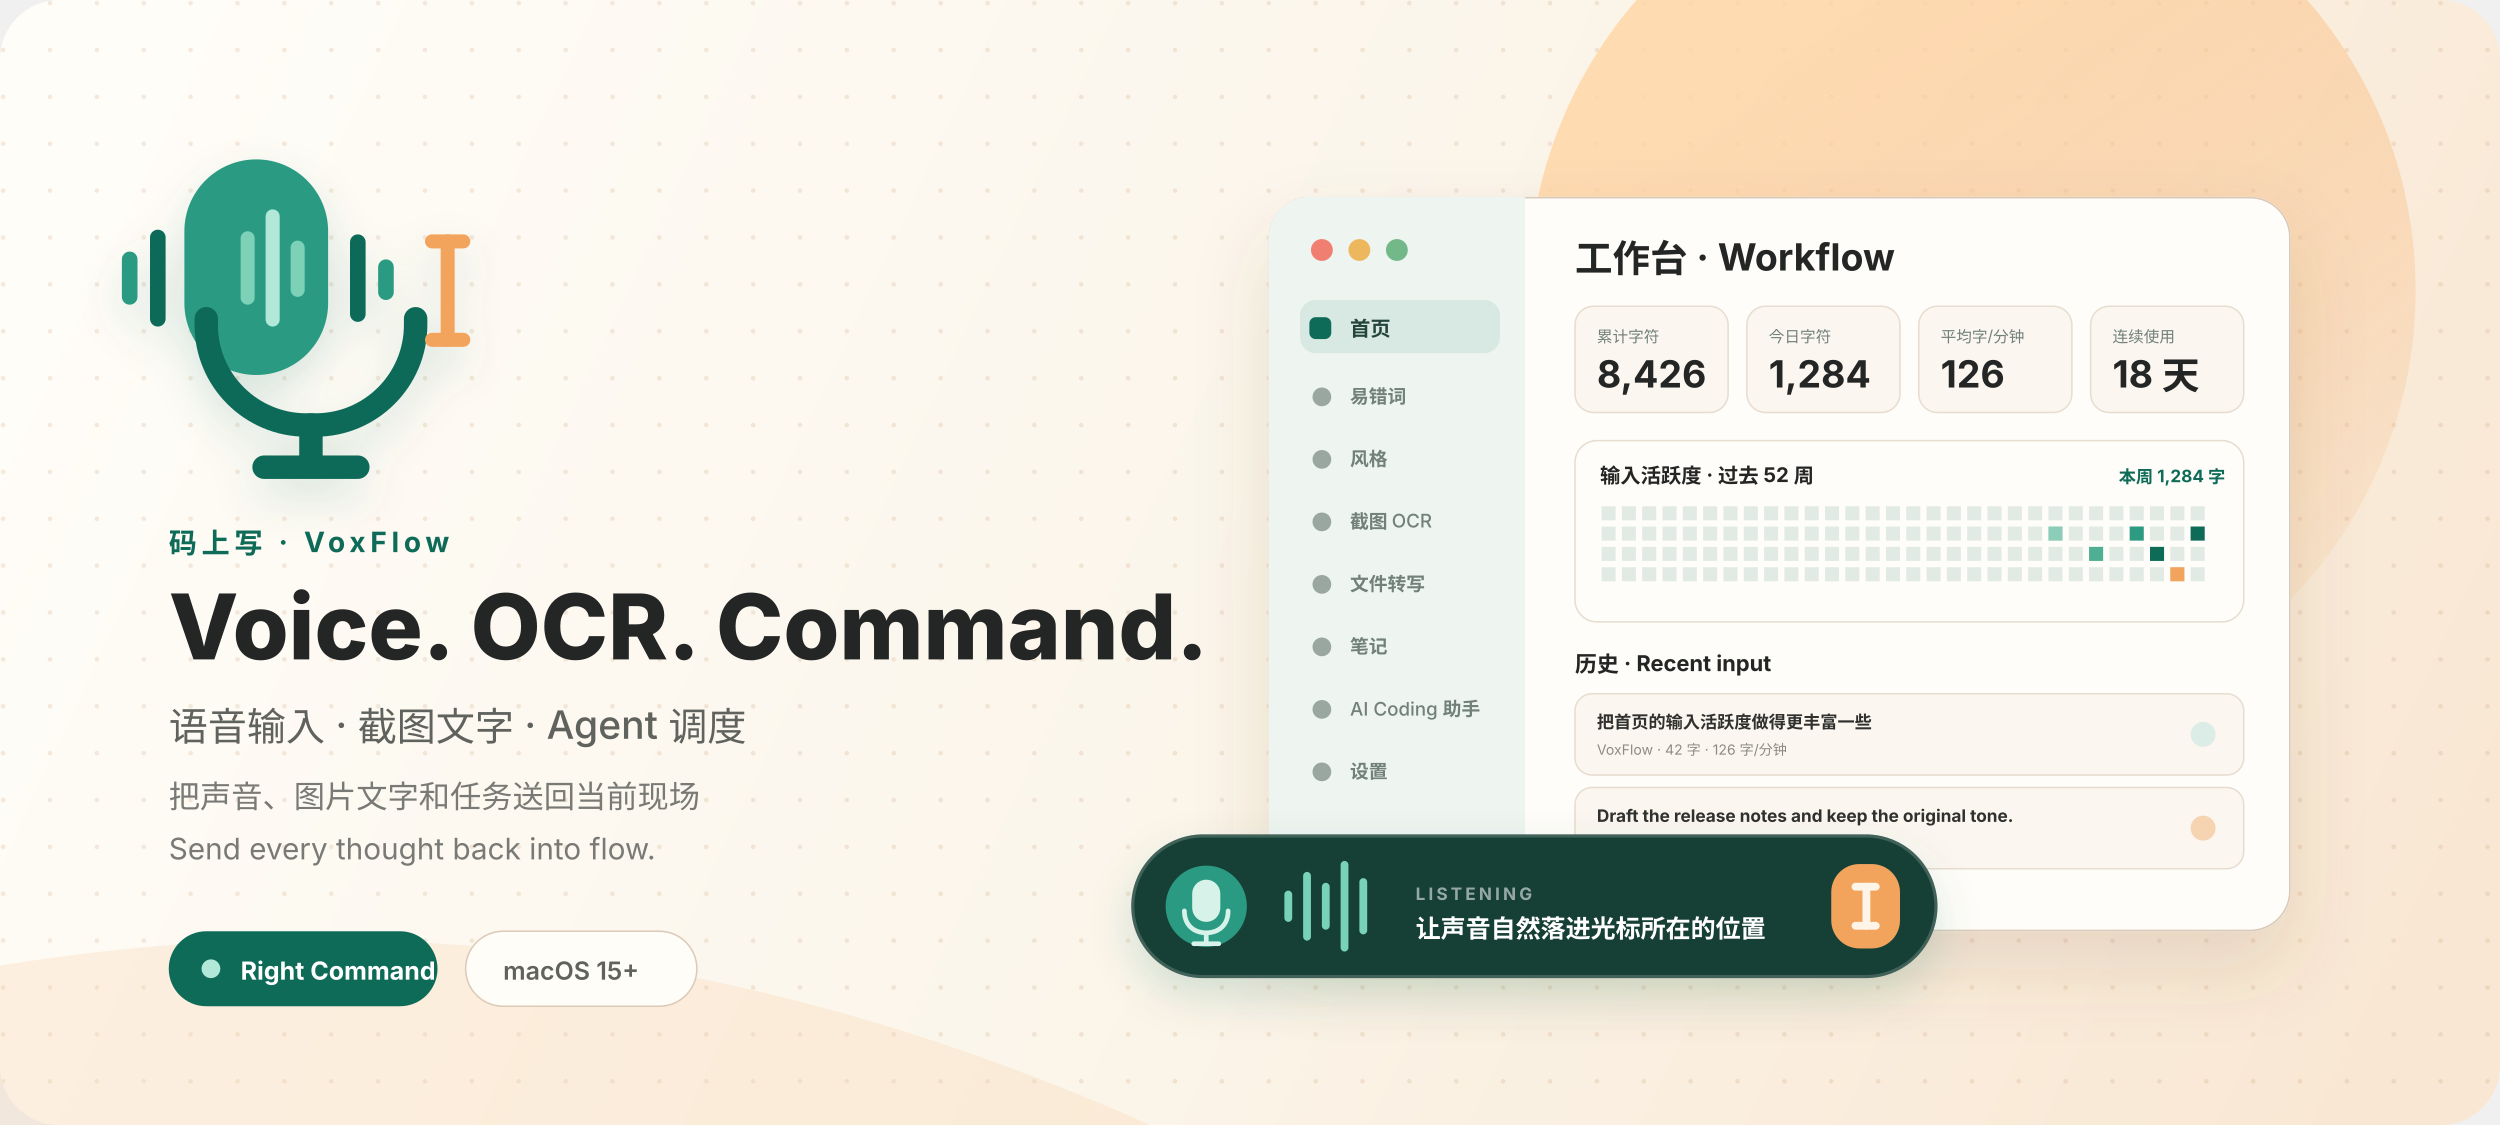
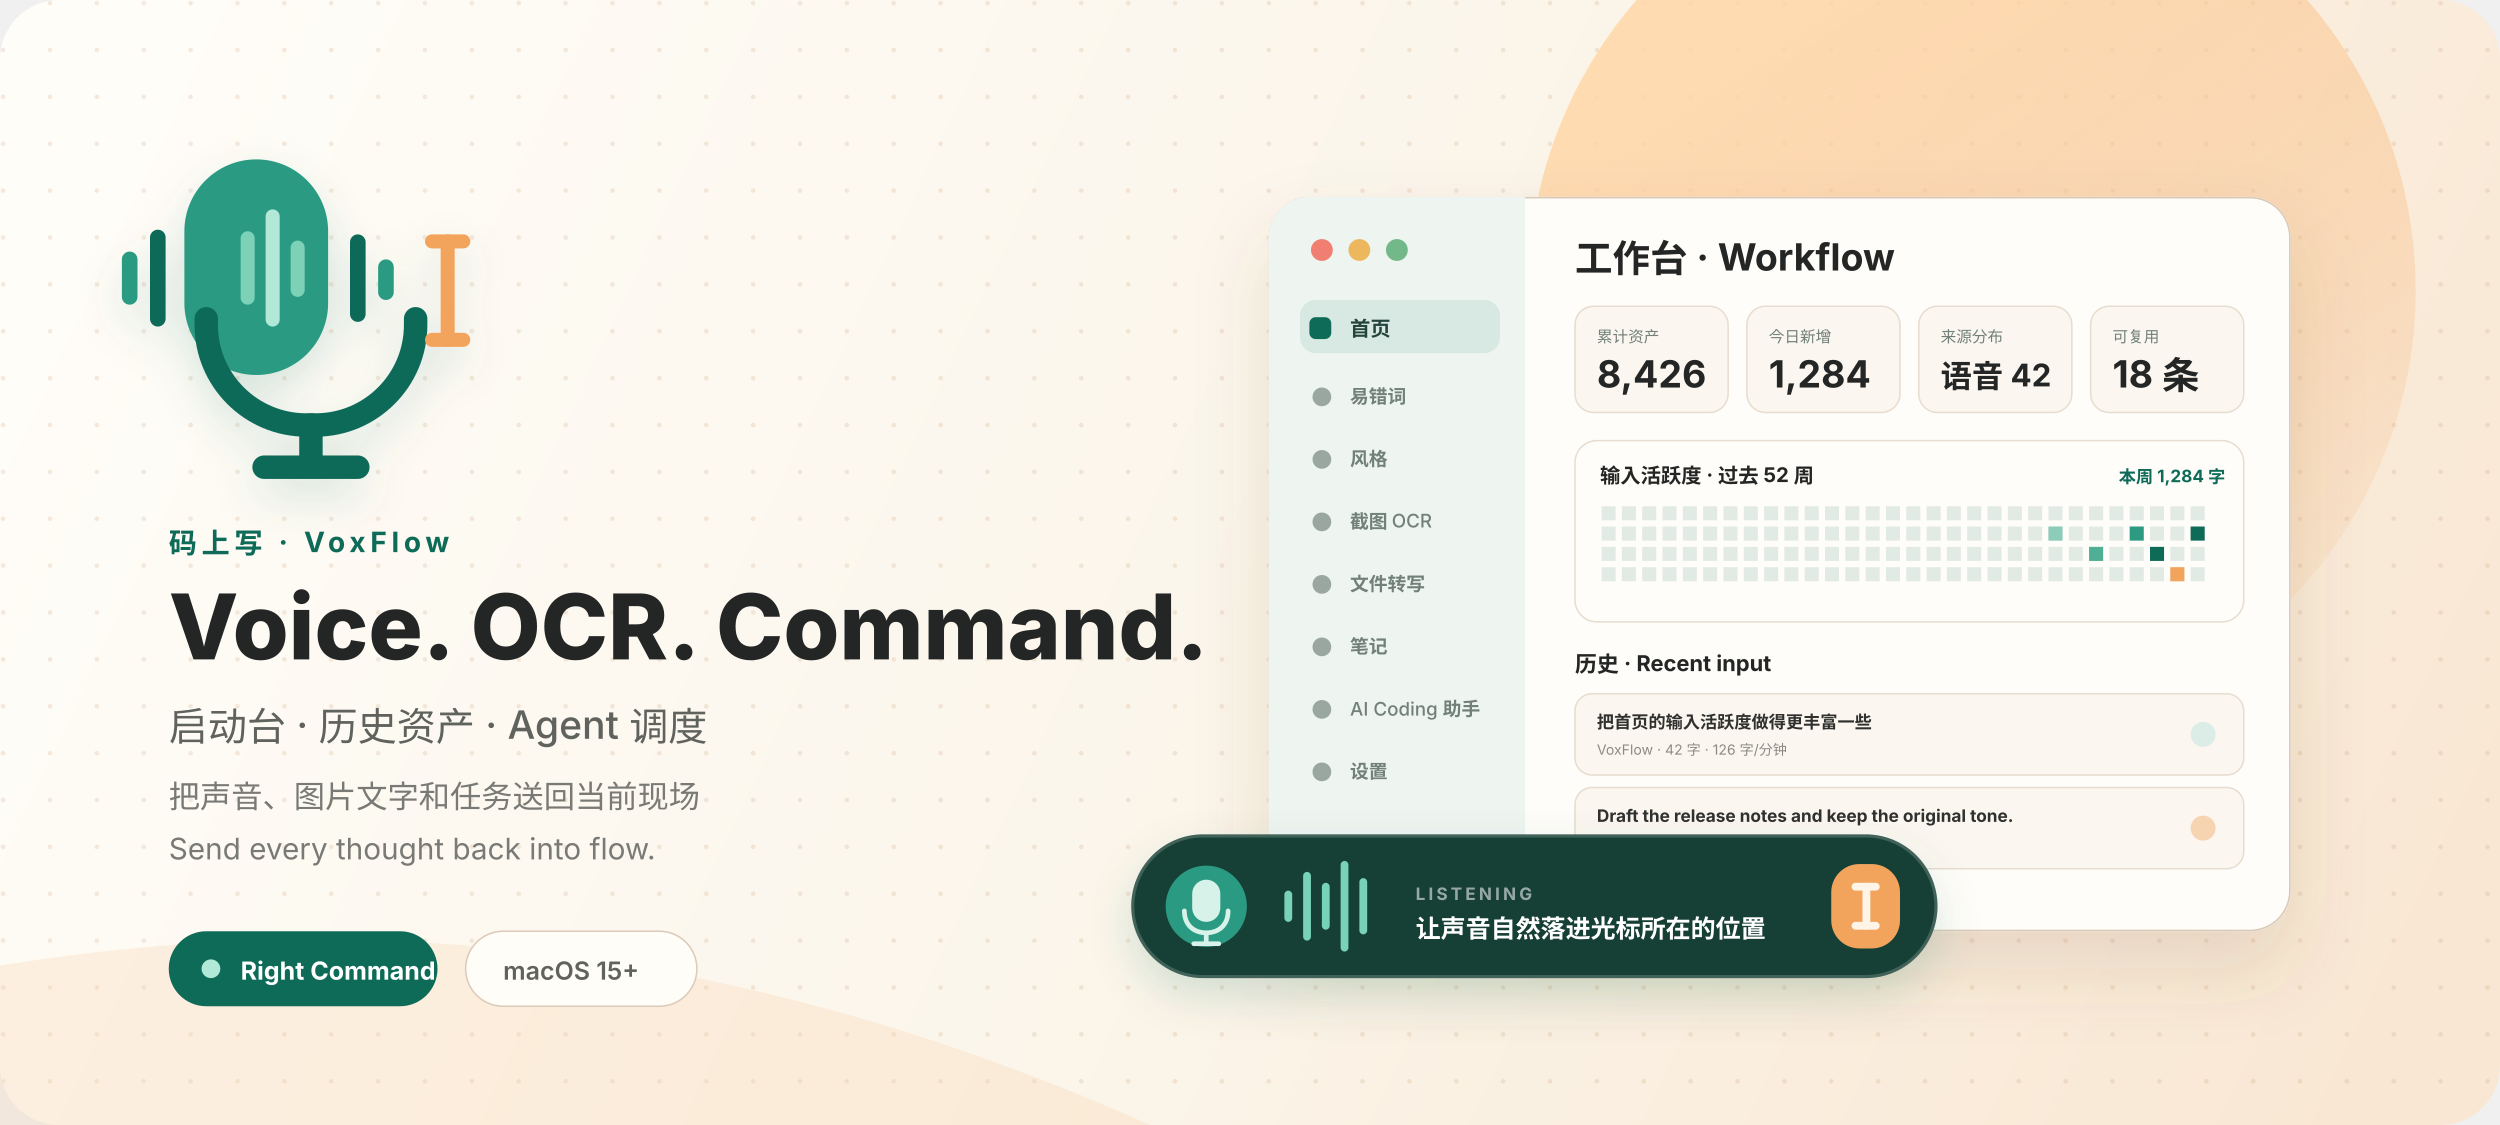
<svg xmlns="http://www.w3.org/2000/svg" width="1600" height="720" viewBox="0 0 1600 720" fill="none">
  <defs>
    <linearGradient id="paper" x1="76" y1="28" x2="1516" y2="704" gradientUnits="userSpaceOnUse">
      <stop stop-color="#FFFDF8" />
      <stop offset="0.52" stop-color="#FBF5EA" />
      <stop offset="1" stop-color="#F9E7D3" />
    </linearGradient>
    <linearGradient id="sun" x1="1100" y1="58" x2="1412" y2="512" gradientUnits="userSpaceOnUse">
      <stop stop-color="#FFD5A5" stop-opacity=".82" />
      <stop offset="1" stop-color="#F2A45D" stop-opacity="0" />
    </linearGradient>
    <linearGradient id="emerald" x1="1048" y1="218" x2="1310" y2="485" gradientUnits="userSpaceOnUse">
      <stop stop-color="#2C9B82" />
      <stop offset="1" stop-color="#0E6B58" />
    </linearGradient>
    <pattern id="dots" width="30" height="30" patternUnits="userSpaceOnUse">
      <circle cx="2" cy="2" r="1.5" fill="#B98250" fill-opacity=".16" />
    </pattern>
    <filter id="panelShadow" x="-20%" y="-20%" width="140%" height="160%">
      <feDropShadow dx="0" dy="24" stdDeviation="24" flood-color="#76522E" flood-opacity=".14" />
    </filter>
    <filter id="softShadow" x="-30%" y="-30%" width="160%" height="180%">
      <feDropShadow dx="0" dy="12" stdDeviation="14" flood-color="#0E6B58" flood-opacity=".16" />
    </filter>
    <clipPath id="workspaceClip">
      <rect x="812" y="126" width="654" height="470" rx="26" />
    </clipPath>
  </defs>
  <rect width="1600" height="720" rx="38" fill="url(#paper)" />
  <rect width="1600" height="720" rx="38" fill="url(#dots)" />
  <circle cx="1262" cy="186" r="284" fill="url(#sun)" />
  <path d="M0 618C268 574 512 620 736 720H0V618Z" fill="#F6CFA8" fill-opacity=".28" />
  <g transform="translate(108 92)">
    <g filter="url(#softShadow)">
      <path d="M56 10C30.6 10 10 30.6 10 56V102C10 127.4 30.6 148 56 148C81.4 148 102 127.4 102 102V56C102 30.6 81.4 10 56 10Z" fill="url(#emerald)" />
      <path d="M24 112V116C24 151.3 52.7 180 88 180H94C129.3 180 158 151.3 158 116V112" stroke="#0E6B58" stroke-width="15" stroke-linecap="round" />
      <path d="M91 180V207M61 207H121" stroke="#0E6B58" stroke-width="15" stroke-linecap="round" />
      <rect x="-30" y="69" width="10" height="34" rx="5" fill="#2C9B82" />
      <rect x="-12" y="55" width="10" height="62" rx="5" fill="#0E6B58" />
      <rect x="116" y="58" width="10" height="56" rx="5" fill="#0E6B58" />
      <rect x="134" y="74" width="10" height="26" rx="5" fill="#2C9B82" />
      <rect x="46" y="56" width="9" height="47" rx="4.5" fill="#7BD1B7" />
      <rect x="62" y="42" width="9" height="75" rx="4.5" fill="#B2E8D7" />
      <rect x="78" y="62" width="9" height="36" rx="4.5" fill="#7BD1B7" />
      <rect x="174" y="58" width="9" height="72" rx="4.5" fill="#F2A45D" />
      <rect x="164" y="58" width="29" height="9" rx="4.5" fill="#F2A45D" />
      <rect x="164" y="121" width="29" height="9" rx="4.5" fill="#F2A45D" />
    </g>
  </g>
  <text x="108" y="354" fill="#0E6B58" font-family="-apple-system, BlinkMacSystemFont, 'PingFang SC', sans-serif" font-size="18" font-weight="750" letter-spacing="3">码上写 · VoxFlow</text>
  <text x="108" y="422" fill="#242525" font-family="-apple-system, BlinkMacSystemFont, 'Helvetica Neue', sans-serif" font-size="58" font-weight="760">Voice. OCR. Command.</text>
-   <text x="108" y="474" fill="#5F625D" font-family="-apple-system, BlinkMacSystemFont, 'PingFang SC', sans-serif" font-size="25" font-weight="500">语音输入 · 截图文字 · Agent 调度</text>
+   <text x="108" y="474" fill="#5F625D" font-family="-apple-system, BlinkMacSystemFont, 'PingFang SC', sans-serif" font-size="25" font-weight="500">启动台 · 历史资产 · Agent 调度</text>
  <text x="108" y="517" fill="#797A75" font-family="-apple-system, BlinkMacSystemFont, 'PingFang SC', sans-serif" font-size="20">把声音、图片文字和任务送回当前现场</text>
  <text x="108" y="550" fill="#797A75" font-family="-apple-system, BlinkMacSystemFont, 'Helvetica Neue', sans-serif" font-size="19">Send every thought back into flow.</text>
  <g transform="translate(108 596)">
    <rect width="172" height="48" rx="24" fill="#0E6B58" />
    <circle cx="27" cy="24" r="6" fill="#B2E8D7" />
    <text x="46" y="31" fill="white" font-family="-apple-system, BlinkMacSystemFont, sans-serif" font-size="16" font-weight="650">Right Command</text>
    <rect x="190" width="148" height="48" rx="24" fill="#FFFDF8" stroke="#DCCBB9" />
    <text x="214" y="31" fill="#5F625D" font-family="-apple-system, BlinkMacSystemFont, sans-serif" font-size="16" font-weight="600">macOS 15+</text>
  </g>
  <g filter="url(#panelShadow)">
    <rect x="812" y="126" width="654" height="470" rx="26" fill="#FFFDF9" />
    <rect x="812.5" y="126.5" width="653" height="469" rx="25.5" stroke="#D8C9B8" />
  </g>
  <g clip-path="url(#workspaceClip)">
    <rect x="812" y="126" width="164" height="470" fill="#EEF4F0" />
    <circle cx="846" cy="160" r="7" fill="#F07F72" />
    <circle cx="870" cy="160" r="7" fill="#EDB85D" />
    <circle cx="894" cy="160" r="7" fill="#72B888" />
    <rect x="832" y="192" width="128" height="34" rx="10" fill="#D7E9E2" />
    <rect x="838" y="203" width="14" height="14" rx="4" fill="#0E6B58" />
    <text x="864" y="215" fill="#25453C" font-family="-apple-system, BlinkMacSystemFont, 'PingFang SC', sans-serif" font-size="13" font-weight="700">首页</text>
    <g fill="#718079" font-family="-apple-system, BlinkMacSystemFont, 'PingFang SC', sans-serif" font-size="12" font-weight="550">
      <text x="864" y="258">易错词</text>
      <text x="864" y="298">风格</text>
      <text x="864" y="338">截图 OCR</text>
      <text x="864" y="378">文件转写</text>
      <text x="864" y="418">笔记</text>
      <text x="864" y="458">AI Coding 助手</text>
      <text x="864" y="498">设置</text>
    </g>
    <g fill="#9AA7A1">
      <circle cx="846" cy="254" r="6" />
      <circle cx="846" cy="294" r="6" />
      <circle cx="846" cy="334" r="6" />
      <circle cx="846" cy="374" r="6" />
      <circle cx="846" cy="414" r="6" />
      <circle cx="846" cy="454" r="6" />
      <circle cx="846" cy="494" r="6" />
    </g>
    <text x="1008" y="174" fill="#242525" font-family="-apple-system, BlinkMacSystemFont, 'PingFang SC', sans-serif" font-size="24" font-weight="750">工作台 · Workflow</text>
    <g transform="translate(1008 196)">
      <g>
        <rect width="98" height="68" rx="12" fill="#FBF7F0" stroke="#E7DDD0" />
-         <text x="14" y="23" fill="#718079" font-family="-apple-system, BlinkMacSystemFont, sans-serif" font-size="10">累计字符</text>
+         <text x="14" y="23" fill="#718079" font-family="-apple-system, BlinkMacSystemFont, sans-serif" font-size="10">累计资产</text>
        <text x="14" y="52" fill="#242525" font-family="-apple-system, BlinkMacSystemFont, sans-serif" font-size="24" font-weight="750">8,426</text>
      </g>
      <g transform="translate(110)">
        <rect width="98" height="68" rx="12" fill="#FBF7F0" stroke="#E7DDD0" />
-         <text x="14" y="23" fill="#718079" font-family="-apple-system, BlinkMacSystemFont, sans-serif" font-size="10">今日字符</text>
+         <text x="14" y="23" fill="#718079" font-family="-apple-system, BlinkMacSystemFont, sans-serif" font-size="10">今日新增</text>
        <text x="14" y="52" fill="#242525" font-family="-apple-system, BlinkMacSystemFont, sans-serif" font-size="24" font-weight="750">1,284</text>
      </g>
      <g transform="translate(220)">
        <rect width="98" height="68" rx="12" fill="#FBF7F0" stroke="#E7DDD0" />
-         <text x="14" y="23" fill="#718079" font-family="-apple-system, BlinkMacSystemFont, sans-serif" font-size="10">平均字/分钟</text>
-         <text x="14" y="52" fill="#242525" font-family="-apple-system, BlinkMacSystemFont, sans-serif" font-size="24" font-weight="750">126</text>
+         <text x="14" y="23" fill="#718079" font-family="-apple-system, BlinkMacSystemFont, sans-serif" font-size="10">来源分布</text>
+         <text x="14" y="52" fill="#242525" font-family="-apple-system, BlinkMacSystemFont, sans-serif" font-size="20" font-weight="750">语音 42</text>
      </g>
      <g transform="translate(330)">
        <rect width="98" height="68" rx="12" fill="#FBF7F0" stroke="#E7DDD0" />
-         <text x="14" y="23" fill="#718079" font-family="-apple-system, BlinkMacSystemFont, sans-serif" font-size="10">连续使用</text>
-         <text x="14" y="52" fill="#242525" font-family="-apple-system, BlinkMacSystemFont, sans-serif" font-size="24" font-weight="750">18 天</text>
+         <text x="14" y="23" fill="#718079" font-family="-apple-system, BlinkMacSystemFont, sans-serif" font-size="10">可复用</text>
+         <text x="14" y="52" fill="#242525" font-family="-apple-system, BlinkMacSystemFont, sans-serif" font-size="24" font-weight="750">18 条</text>
      </g>
    </g>
    <g transform="translate(1008 282)">
      <rect width="428" height="116" rx="14" fill="#FFFDF9" stroke="#E7DDD0" />
      <text x="16" y="27" fill="#242525" font-family="-apple-system, BlinkMacSystemFont, 'PingFang SC', sans-serif" font-size="13" font-weight="700">输入活跃度 · 过去 52 周</text>
      <text x="348" y="27" fill="#0E6B58" font-family="-apple-system, BlinkMacSystemFont, sans-serif" font-size="11" font-weight="700">本周 1,284 字</text>
      <g transform="translate(17 42)">
        <g fill="#E2EAE6">
          <path d="M0 0h9v9H0zM13 0h9v9h-9zM26 0h9v9h-9zM39 0h9v9h-9zM52 0h9v9h-9zM65 0h9v9h-9zM78 0h9v9h-9zM91 0h9v9h-9zM104 0h9v9h-9zM117 0h9v9h-9zM130 0h9v9h-9zM143 0h9v9h-9zM156 0h9v9h-9zM169 0h9v9h-9zM182 0h9v9h-9zM195 0h9v9h-9zM208 0h9v9h-9zM221 0h9v9h-9zM234 0h9v9h-9zM247 0h9v9h-9zM260 0h9v9h-9zM273 0h9v9h-9zM286 0h9v9h-9zM299 0h9v9h-9zM312 0h9v9h-9zM325 0h9v9h-9zM338 0h9v9h-9zM351 0h9v9h-9zM364 0h9v9h-9zM377 0h9v9h-9z" />
          <path d="M0 13h9v9H0zM13 13h9v9h-9zM26 13h9v9h-9zM39 13h9v9h-9zM52 13h9v9h-9zM65 13h9v9h-9zM78 13h9v9h-9zM91 13h9v9h-9zM104 13h9v9h-9zM117 13h9v9h-9zM130 13h9v9h-9zM143 13h9v9h-9zM156 13h9v9h-9zM169 13h9v9h-9zM182 13h9v9h-9zM195 13h9v9h-9zM208 13h9v9h-9zM221 13h9v9h-9zM234 13h9v9h-9zM247 13h9v9h-9zM260 13h9v9h-9zM273 13h9v9h-9zM286 13h9v9h-9zM299 13h9v9h-9zM312 13h9v9h-9zM325 13h9v9h-9zM338 13h9v9h-9zM351 13h9v9h-9zM364 13h9v9h-9zM377 13h9v9h-9z" />
          <path d="M0 26h9v9H0zM13 26h9v9h-9zM26 26h9v9h-9zM39 26h9v9h-9zM52 26h9v9h-9zM65 26h9v9h-9zM78 26h9v9h-9zM91 26h9v9h-9zM104 26h9v9h-9zM117 26h9v9h-9zM130 26h9v9h-9zM143 26h9v9h-9zM156 26h9v9h-9zM169 26h9v9h-9zM182 26h9v9h-9zM195 26h9v9h-9zM208 26h9v9h-9zM221 26h9v9h-9zM234 26h9v9h-9zM247 26h9v9h-9zM260 26h9v9h-9zM273 26h9v9h-9zM286 26h9v9h-9zM299 26h9v9h-9zM312 26h9v9h-9zM325 26h9v9h-9zM338 26h9v9h-9zM351 26h9v9h-9zM364 26h9v9h-9zM377 26h9v9h-9z" />
          <path d="M0 39h9v9H0zM13 39h9v9h-9zM26 39h9v9h-9zM39 39h9v9h-9zM52 39h9v9h-9zM65 39h9v9h-9zM78 39h9v9h-9zM91 39h9v9h-9zM104 39h9v9h-9zM117 39h9v9h-9zM130 39h9v9h-9zM143 39h9v9h-9zM156 39h9v9h-9zM169 39h9v9h-9zM182 39h9v9h-9zM195 39h9v9h-9zM208 39h9v9h-9zM221 39h9v9h-9zM234 39h9v9h-9zM247 39h9v9h-9zM260 39h9v9h-9zM273 39h9v9h-9zM286 39h9v9h-9zM299 39h9v9h-9zM312 39h9v9h-9zM325 39h9v9h-9zM338 39h9v9h-9zM351 39h9v9h-9zM364 39h9v9h-9zM377 39h9v9h-9z" />
        </g>
        <rect x="286" y="13" width="9" height="9" fill="#8BCDB9" />
        <rect x="312" y="26" width="9" height="9" fill="#4FAF94" />
        <rect x="338" y="13" width="9" height="9" fill="#2C9B82" />
        <rect x="351" y="26" width="9" height="9" fill="#0E6B58" />
        <rect x="364" y="39" width="9" height="9" fill="#F2A45D" />
        <rect x="377" y="13" width="9" height="9" fill="#0E6B58" />
      </g>
    </g>
    <g transform="translate(1008 414)">
      <text x="0" y="16" fill="#242525" font-family="-apple-system, BlinkMacSystemFont, 'PingFang SC', sans-serif" font-size="14" font-weight="700">历史 · Recent input</text>
      <g transform="translate(0 30)">
        <rect width="428" height="52" rx="11" fill="#FBF7F0" stroke="#E7DDD0" />
        <text x="14" y="22" fill="#30312F" font-family="-apple-system, BlinkMacSystemFont, 'PingFang SC', sans-serif" font-size="11" font-weight="650">把首页的输入活跃度做得更丰富一些</text>
        <text x="14" y="39" fill="#8B8B84" font-family="-apple-system, BlinkMacSystemFont, sans-serif" font-size="9">VoxFlow · 42 字 · 126 字/分钟</text>
        <circle cx="402" cy="26" r="8" fill="#DCECE6" />
      </g>
      <g transform="translate(0 90)">
        <rect width="428" height="52" rx="11" fill="#FBF7F0" stroke="#E7DDD0" />
        <text x="14" y="22" fill="#30312F" font-family="-apple-system, BlinkMacSystemFont, sans-serif" font-size="11" font-weight="650">Draft the release notes and keep the original tone.</text>
        <text x="14" y="39" fill="#8B8B84" font-family="-apple-system, BlinkMacSystemFont, sans-serif" font-size="9">VoxFlow · 51 chars · 118 CPM</text>
        <circle cx="402" cy="26" r="8" fill="#F6D4B1" />
      </g>
    </g>
  </g>
  <g filter="url(#softShadow)">
    <rect x="724" y="534" width="516" height="92" rx="46" fill="#173F35" />
    <rect x="725" y="535" width="514" height="90" rx="45" stroke="white" stroke-opacity=".18" stroke-width="2" />
    <circle cx="772" cy="580" r="26" fill="#2C9B82" />
    <rect x="763" y="563" width="18" height="27" rx="9" fill="#D7F3E9" />
    <path d="M758 583C758 592 764 597 772 597C780 597 786 592 786 583M772 597V604M764 604H780" stroke="#D7F3E9" stroke-width="3" stroke-linecap="round" />
    <g fill="#77D2B7">
      <rect x="822" y="570" width="5" height="20" rx="2.5" />
      <rect x="834" y="558" width="5" height="44" rx="2.5" />
      <rect x="846" y="565" width="5" height="30" rx="2.5" />
      <rect x="858" y="551" width="5" height="58" rx="2.5" />
      <rect x="870" y="562" width="5" height="36" rx="2.5" />
    </g>
    <text x="906" y="576" fill="white" fill-opacity=".55" font-family="-apple-system, BlinkMacSystemFont, sans-serif" font-size="11" font-weight="700" letter-spacing="2">LISTENING</text>
    <text x="906" y="600" fill="white" font-family="-apple-system, BlinkMacSystemFont, 'PingFang SC', sans-serif" font-size="16" font-weight="550">让声音自然落进光标所在的位置</text>
    <rect x="1172" y="553" width="44" height="54" rx="18" fill="#F2A45D" />
    <rect x="1185" y="565" width="18" height="5" rx="2.5" fill="#FFF4E8" />
    <rect x="1185" y="590" width="18" height="5" rx="2.5" fill="#FFF4E8" />
    <rect x="1192" y="565" width="5" height="30" rx="2.5" fill="#FFF4E8" />
  </g>
</svg>
